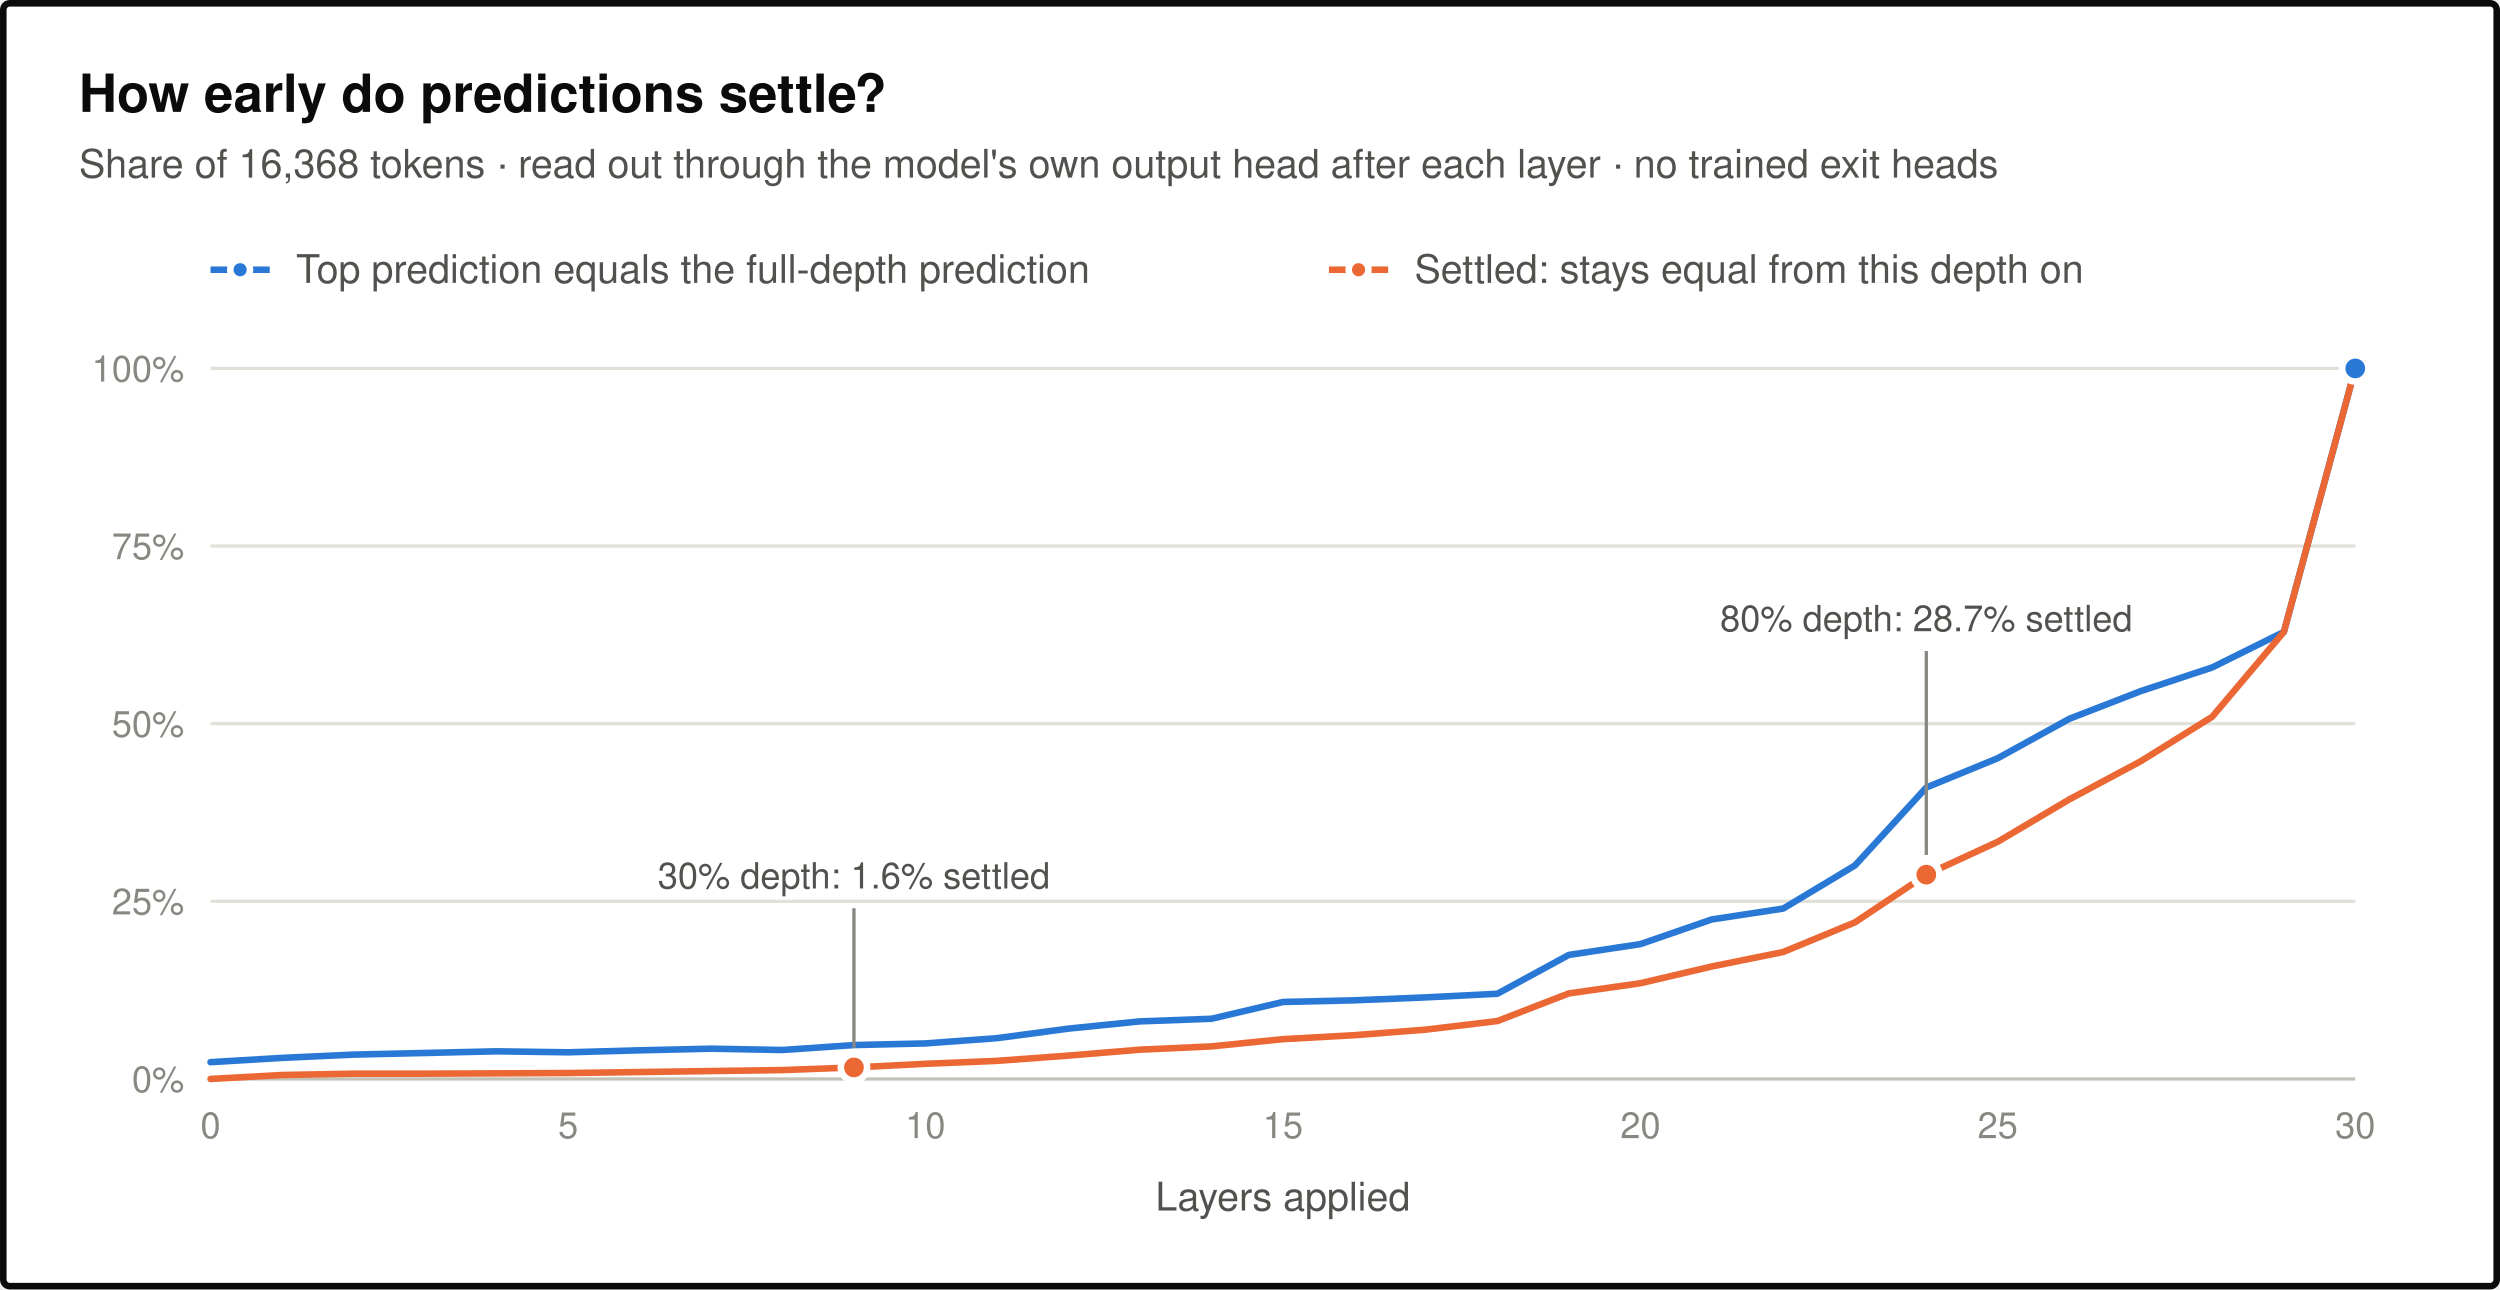
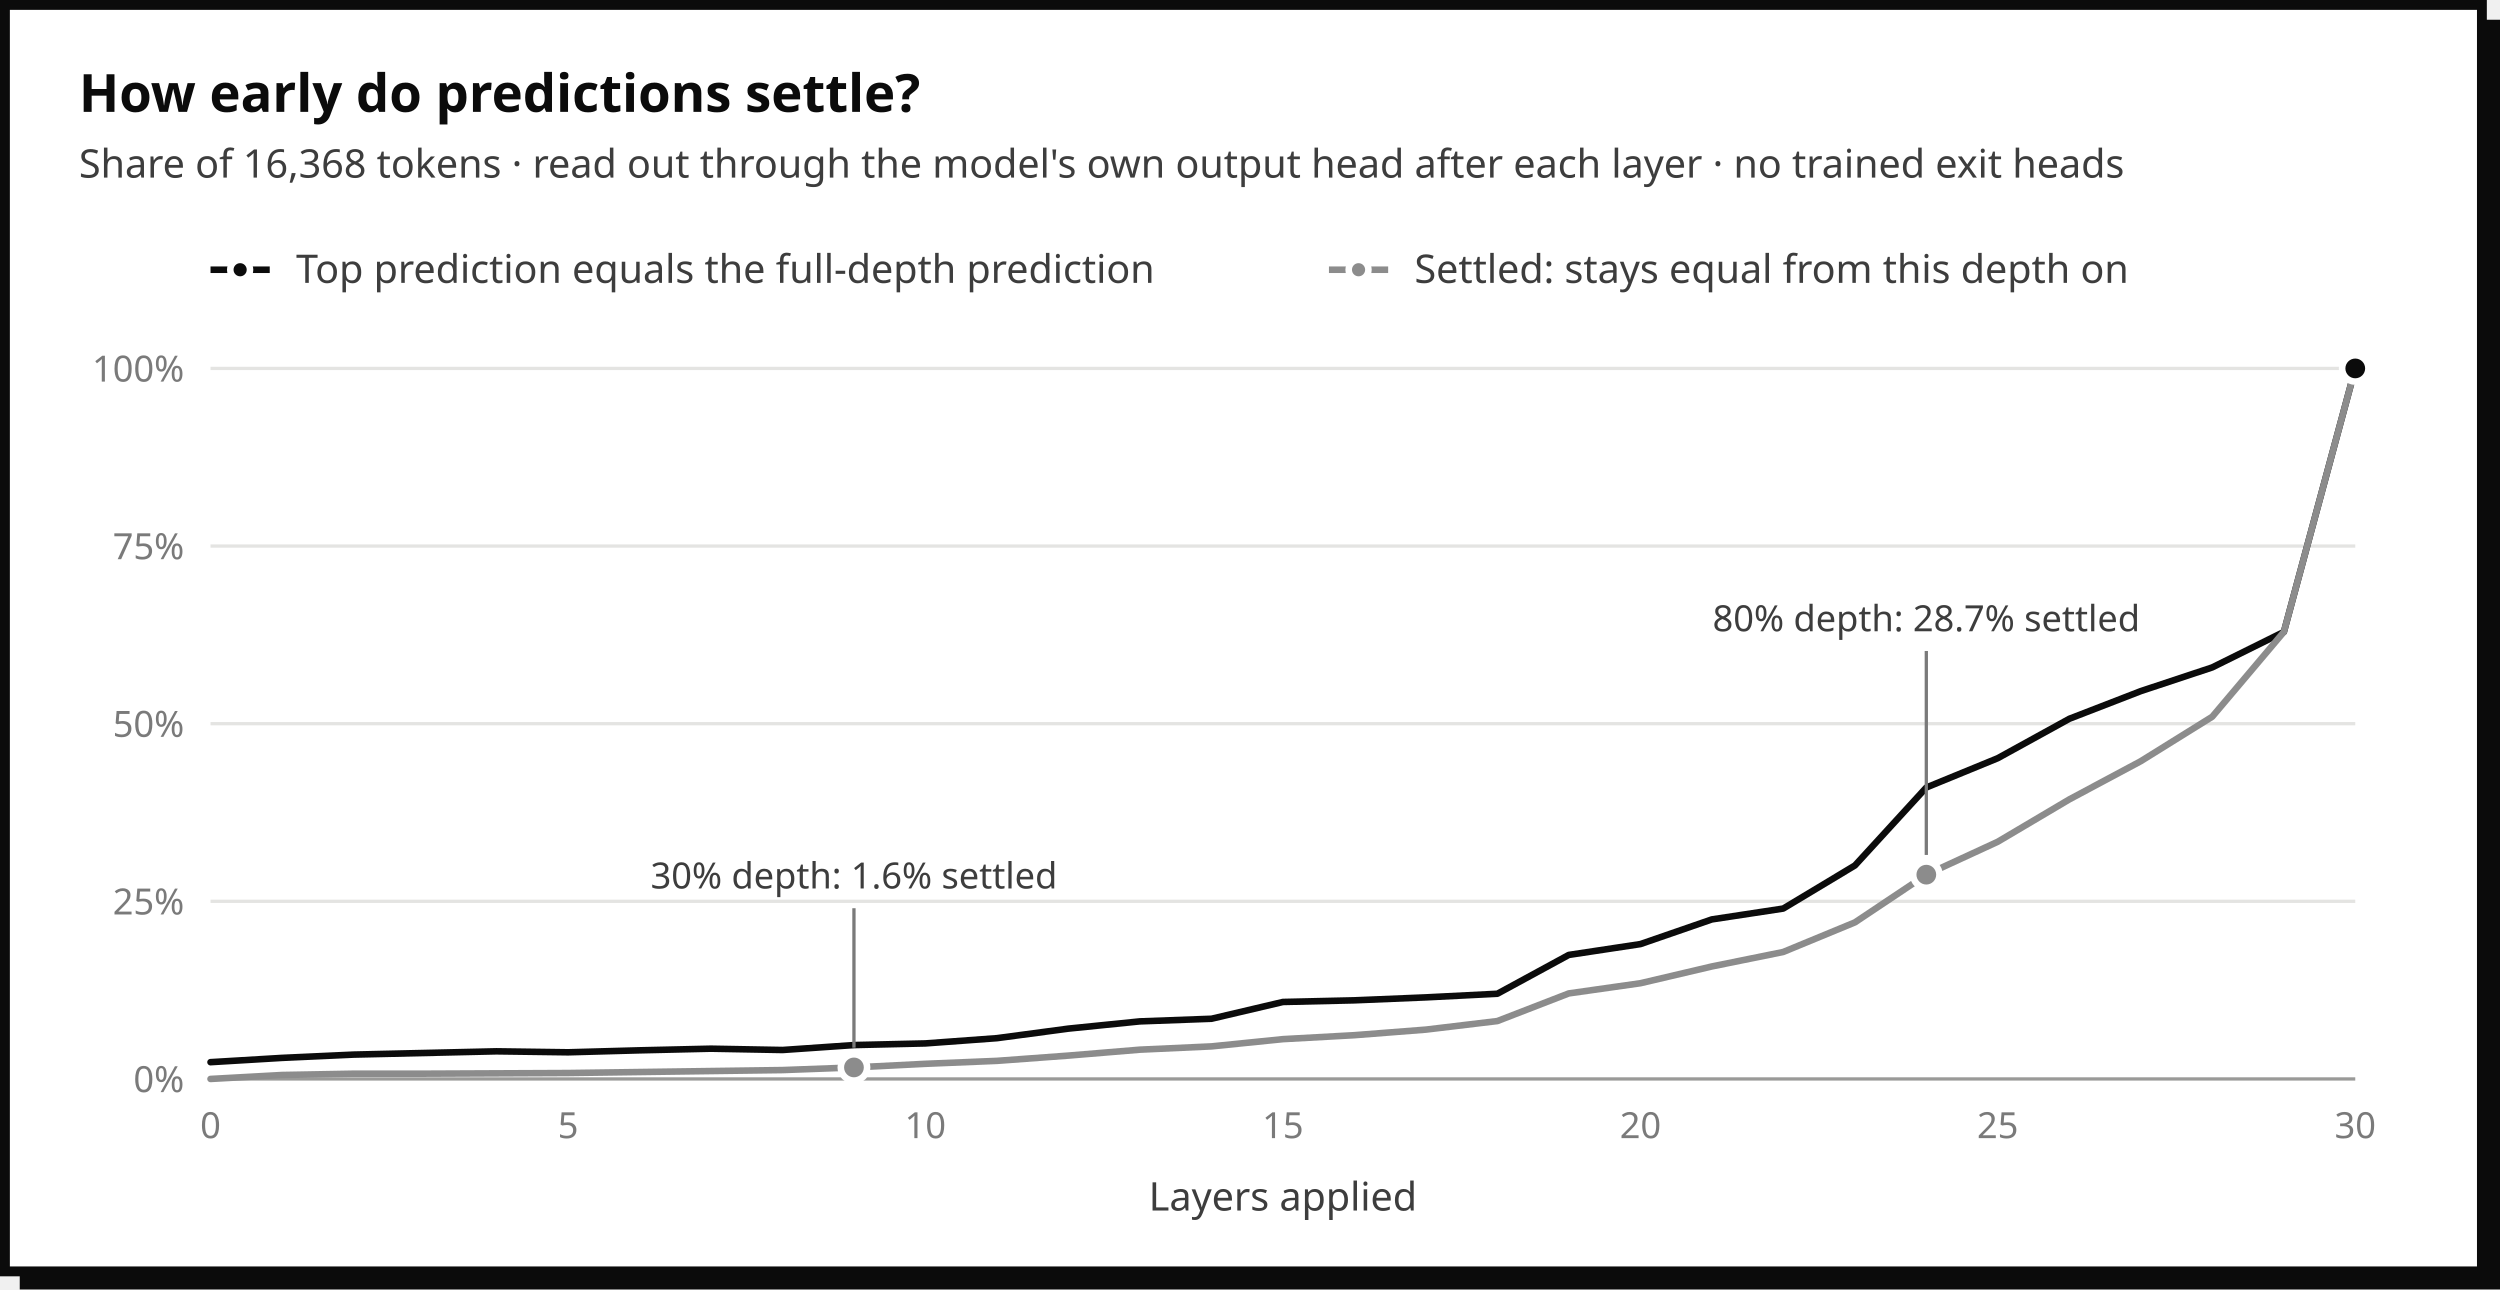
- <svg xmlns="http://www.w3.org/2000/svg" viewBox="0 0 760 392" width="760" height="392" role="img" font-family="system-ui, -apple-system, &quot;Segoe UI&quot;, Helvetica, Arial, sans-serif">
-   <rect x="1" y="1" width="758" height="390" rx="2" stroke-width="2" fill="#ffffff" stroke="#0b0b0b" />
-   <text x="24.0" y="34.0" font-size="16" font-weight="600" fill="#0b0b0b" text-anchor="start">How early do predictions settle?</text>
-   <text x="24.0" y="54.0" font-size="12" font-weight="400" fill="#52514e" text-anchor="start">Share of 16,368 tokens · read out through the model's own output head after each layer · no trained exit heads</text>
-   <line x1="64.0" y1="82.0" x2="82.0" y2="82.0" stroke="#2a78d6" stroke-width="2" />
-   <circle cx="73.0" cy="82.0" r="3" fill="#2a78d6" stroke="#ffffff" stroke-width="2" />
-   <text x="90.0" y="86.0" font-size="12" font-weight="400" fill="#52514e" text-anchor="start">Top prediction equals the full-depth prediction</text>
-   <line x1="404.0" y1="82.0" x2="422.0" y2="82.0" stroke="#eb6834" stroke-width="2" />
-   <circle cx="413.0" cy="82.0" r="3" fill="#eb6834" stroke="#ffffff" stroke-width="2" />
-   <text x="430.0" y="86.0" font-size="12" font-weight="400" fill="#52514e" text-anchor="start">Settled: stays equal from this depth on</text>
-   <line x1="64.0" y1="328.0" x2="716.0" y2="328.0" stroke="#c3c2b7" stroke-width="1" />
-   <text x="56.0" y="332.0" font-size="11" font-weight="400" fill="#898781" text-anchor="end">0%</text>
-   <line x1="64.0" y1="274.0" x2="716.0" y2="274.0" stroke="#e1e0d9" stroke-width="1" />
-   <text x="56.0" y="278.0" font-size="11" font-weight="400" fill="#898781" text-anchor="end">25%</text>
-   <line x1="64.0" y1="220.0" x2="716.0" y2="220.0" stroke="#e1e0d9" stroke-width="1" />
-   <text x="56.0" y="224.0" font-size="11" font-weight="400" fill="#898781" text-anchor="end">50%</text>
-   <line x1="64.0" y1="166.0" x2="716.0" y2="166.0" stroke="#e1e0d9" stroke-width="1" />
-   <text x="56.0" y="170.0" font-size="11" font-weight="400" fill="#898781" text-anchor="end">75%</text>
-   <line x1="64.0" y1="112.0" x2="716.0" y2="112.0" stroke="#e1e0d9" stroke-width="1" />
-   <text x="56.0" y="116.0" font-size="11" font-weight="400" fill="#898781" text-anchor="end">100%</text>
-   <text x="64.0" y="346.0" font-size="11" font-weight="400" fill="#898781" text-anchor="middle">0</text>
-   <text x="172.7" y="346.0" font-size="11" font-weight="400" fill="#898781" text-anchor="middle">5</text>
-   <text x="281.3" y="346.0" font-size="11" font-weight="400" fill="#898781" text-anchor="middle">10</text>
-   <text x="390.0" y="346.0" font-size="11" font-weight="400" fill="#898781" text-anchor="middle">15</text>
-   <text x="498.7" y="346.0" font-size="11" font-weight="400" fill="#898781" text-anchor="middle">20</text>
-   <text x="607.3" y="346.0" font-size="11" font-weight="400" fill="#898781" text-anchor="middle">25</text>
-   <text x="716.0" y="346.0" font-size="11" font-weight="400" fill="#898781" text-anchor="middle">30</text>
-   <text x="390.0" y="368.0" font-size="12" font-weight="400" fill="#52514e" text-anchor="middle">Layers applied</text>
-   <polyline points="64.0,322.9 85.7,321.6 107.5,320.6 129.2,320.1 150.9,319.6 172.7,319.9 194.4,319.3 216.1,318.8 237.9,319.2 259.6,317.7 281.3,317.2 303.1,315.6 324.8,312.7 346.5,310.5 368.3,309.7 390.0,304.6 411.7,304.1 433.5,303.2 455.2,302.1 476.9,290.3 498.7,287.0 520.4,279.5 542.1,276.2 563.9,263.1 585.6,239.4 607.3,230.5 629.1,218.5 650.8,210.1 672.5,202.9 694.3,192.1 716.0,112.0" fill="none" stroke="#2a78d6" stroke-width="2" stroke-linejoin="round" stroke-linecap="round" />
-   <polyline points="64.0,328.0 85.7,326.8 107.5,326.4 129.2,326.4 150.9,326.3 172.7,326.2 194.4,325.9 216.1,325.6 237.9,325.3 259.6,324.5 281.3,323.4 303.1,322.5 324.8,320.9 346.5,319.1 368.3,318.1 390.0,315.9 411.7,314.7 433.5,313.0 455.2,310.4 476.9,302.0 498.7,298.9 520.4,293.8 542.1,289.4 563.9,280.4 585.6,265.9 607.3,255.9 629.1,243.0 650.8,231.4 672.5,217.9 694.3,192.1 716.0,112.0" fill="none" stroke="#eb6834" stroke-width="2" stroke-linejoin="round" stroke-linecap="round" />
-   <line x1="259.6" y1="276.1" x2="259.6" y2="318.5" stroke="#898781" stroke-width="1" />
-   <circle cx="259.6" cy="324.5" r="4" fill="#eb6834" stroke="#ffffff" stroke-width="2" />
-   <text x="259.6" y="270.1" font-size="11" font-weight="400" fill="#52514e" text-anchor="middle">30% depth: 1.6% settled</text>
-   <line x1="585.6" y1="197.9" x2="585.6" y2="259.9" stroke="#898781" stroke-width="1" />
-   <circle cx="585.6" cy="265.9" r="4" fill="#eb6834" stroke="#ffffff" stroke-width="2" />
-   <text x="585.6" y="191.9" font-size="11" font-weight="400" fill="#52514e" text-anchor="middle">80% depth: 28.7% settled</text>
-   <circle cx="716.0" cy="112.0" r="4" fill="#2a78d6" stroke="#ffffff" stroke-width="2" />
+ <svg xmlns="http://www.w3.org/2000/svg" viewBox="0 0 760 392" width="760" height="392" role="img" font-family="&quot;Chakra Petch&quot;, Bahnschrift, &quot;Arial Narrow&quot;, &quot;Segoe UI&quot;, sans-serif">
+   <rect x="6" y="6" width="754" height="386" fill="#0b0b0b" />
+   <rect x="1.5" y="1.5" width="753" height="385" stroke-width="3" fill="#ffffff" stroke="#0b0b0b" />
+   <text x="24.0" y="34.0" font-size="16" font-weight="700" fill="#0b0b0b" text-anchor="start">How early do predictions settle?</text>
+   <text x="24.0" y="54.0" font-size="12" font-weight="400" fill="#3d3d3d" text-anchor="start">Share of 16,368 tokens · read out through the model's own output head after each layer · no trained exit heads</text>
+   <line x1="64.0" y1="82.0" x2="82.0" y2="82.0" stroke="#0b0b0b" stroke-width="2" />
+   <circle cx="73.0" cy="82.0" r="3" fill="#0b0b0b" stroke="#ffffff" stroke-width="2" />
+   <text x="90.0" y="86.0" font-size="12" font-weight="400" fill="#3d3d3d" text-anchor="start">Top prediction equals the full-depth prediction</text>
+   <line x1="404.0" y1="82.0" x2="422.0" y2="82.0" stroke="#8c8c8c" stroke-width="2" />
+   <circle cx="413.0" cy="82.0" r="3" fill="#8c8c8c" stroke="#ffffff" stroke-width="2" />
+   <text x="430.0" y="86.0" font-size="12" font-weight="400" fill="#3d3d3d" text-anchor="start">Settled: stays equal from this depth on</text>
+   <line x1="64.0" y1="328.0" x2="716.0" y2="328.0" stroke="#9a9a98" stroke-width="1" />
+   <text x="56.0" y="332.0" font-size="11" font-weight="400" fill="#7a7a7a" text-anchor="end">0%</text>
+   <line x1="64.0" y1="274.0" x2="716.0" y2="274.0" stroke="#e4e4e2" stroke-width="1" />
+   <text x="56.0" y="278.0" font-size="11" font-weight="400" fill="#7a7a7a" text-anchor="end">25%</text>
+   <line x1="64.0" y1="220.0" x2="716.0" y2="220.0" stroke="#e4e4e2" stroke-width="1" />
+   <text x="56.0" y="224.0" font-size="11" font-weight="400" fill="#7a7a7a" text-anchor="end">50%</text>
+   <line x1="64.0" y1="166.0" x2="716.0" y2="166.0" stroke="#e4e4e2" stroke-width="1" />
+   <text x="56.0" y="170.0" font-size="11" font-weight="400" fill="#7a7a7a" text-anchor="end">75%</text>
+   <line x1="64.0" y1="112.0" x2="716.0" y2="112.0" stroke="#e4e4e2" stroke-width="1" />
+   <text x="56.0" y="116.0" font-size="11" font-weight="400" fill="#7a7a7a" text-anchor="end">100%</text>
+   <text x="64.0" y="346.0" font-size="11" font-weight="400" fill="#7a7a7a" text-anchor="middle">0</text>
+   <text x="172.7" y="346.0" font-size="11" font-weight="400" fill="#7a7a7a" text-anchor="middle">5</text>
+   <text x="281.3" y="346.0" font-size="11" font-weight="400" fill="#7a7a7a" text-anchor="middle">10</text>
+   <text x="390.0" y="346.0" font-size="11" font-weight="400" fill="#7a7a7a" text-anchor="middle">15</text>
+   <text x="498.7" y="346.0" font-size="11" font-weight="400" fill="#7a7a7a" text-anchor="middle">20</text>
+   <text x="607.3" y="346.0" font-size="11" font-weight="400" fill="#7a7a7a" text-anchor="middle">25</text>
+   <text x="716.0" y="346.0" font-size="11" font-weight="400" fill="#7a7a7a" text-anchor="middle">30</text>
+   <text x="390.0" y="368.0" font-size="12" font-weight="400" fill="#3d3d3d" text-anchor="middle">Layers applied</text>
+   <polyline points="64.0,322.9 85.7,321.6 107.5,320.6 129.2,320.1 150.9,319.6 172.7,319.9 194.4,319.3 216.1,318.8 237.9,319.2 259.6,317.7 281.3,317.2 303.1,315.6 324.8,312.7 346.5,310.5 368.3,309.7 390.0,304.6 411.7,304.1 433.5,303.2 455.2,302.1 476.9,290.3 498.7,287.0 520.4,279.5 542.1,276.2 563.9,263.1 585.6,239.4 607.3,230.5 629.1,218.5 650.8,210.1 672.5,202.9 694.3,192.1 716.0,112.0" fill="none" stroke="#0b0b0b" stroke-width="2" stroke-linejoin="round" stroke-linecap="round" />
+   <polyline points="64.0,328.0 85.7,326.8 107.5,326.4 129.2,326.4 150.9,326.3 172.7,326.2 194.4,325.9 216.1,325.6 237.9,325.3 259.6,324.5 281.3,323.4 303.1,322.5 324.8,320.9 346.5,319.1 368.3,318.1 390.0,315.9 411.7,314.7 433.5,313.0 455.2,310.4 476.9,302.0 498.7,298.9 520.4,293.8 542.1,289.4 563.9,280.4 585.6,265.9 607.3,255.9 629.1,243.0 650.8,231.4 672.5,217.9 694.3,192.1 716.0,112.0" fill="none" stroke="#8c8c8c" stroke-width="2" stroke-linejoin="round" stroke-linecap="round" />
+   <line x1="259.6" y1="276.1" x2="259.6" y2="318.5" stroke="#7a7a7a" stroke-width="1" />
+   <circle cx="259.6" cy="324.5" r="4" fill="#8c8c8c" stroke="#ffffff" stroke-width="2" />
+   <text x="259.6" y="270.1" font-size="11" font-weight="400" fill="#3d3d3d" text-anchor="middle">30% depth: 1.6% settled</text>
+   <line x1="585.6" y1="197.9" x2="585.6" y2="259.9" stroke="#7a7a7a" stroke-width="1" />
+   <circle cx="585.6" cy="265.9" r="4" fill="#8c8c8c" stroke="#ffffff" stroke-width="2" />
+   <text x="585.6" y="191.9" font-size="11" font-weight="400" fill="#3d3d3d" text-anchor="middle">80% depth: 28.7% settled</text>
+   <circle cx="716.0" cy="112.0" r="4" fill="#0b0b0b" stroke="#ffffff" stroke-width="2" />
</svg>
